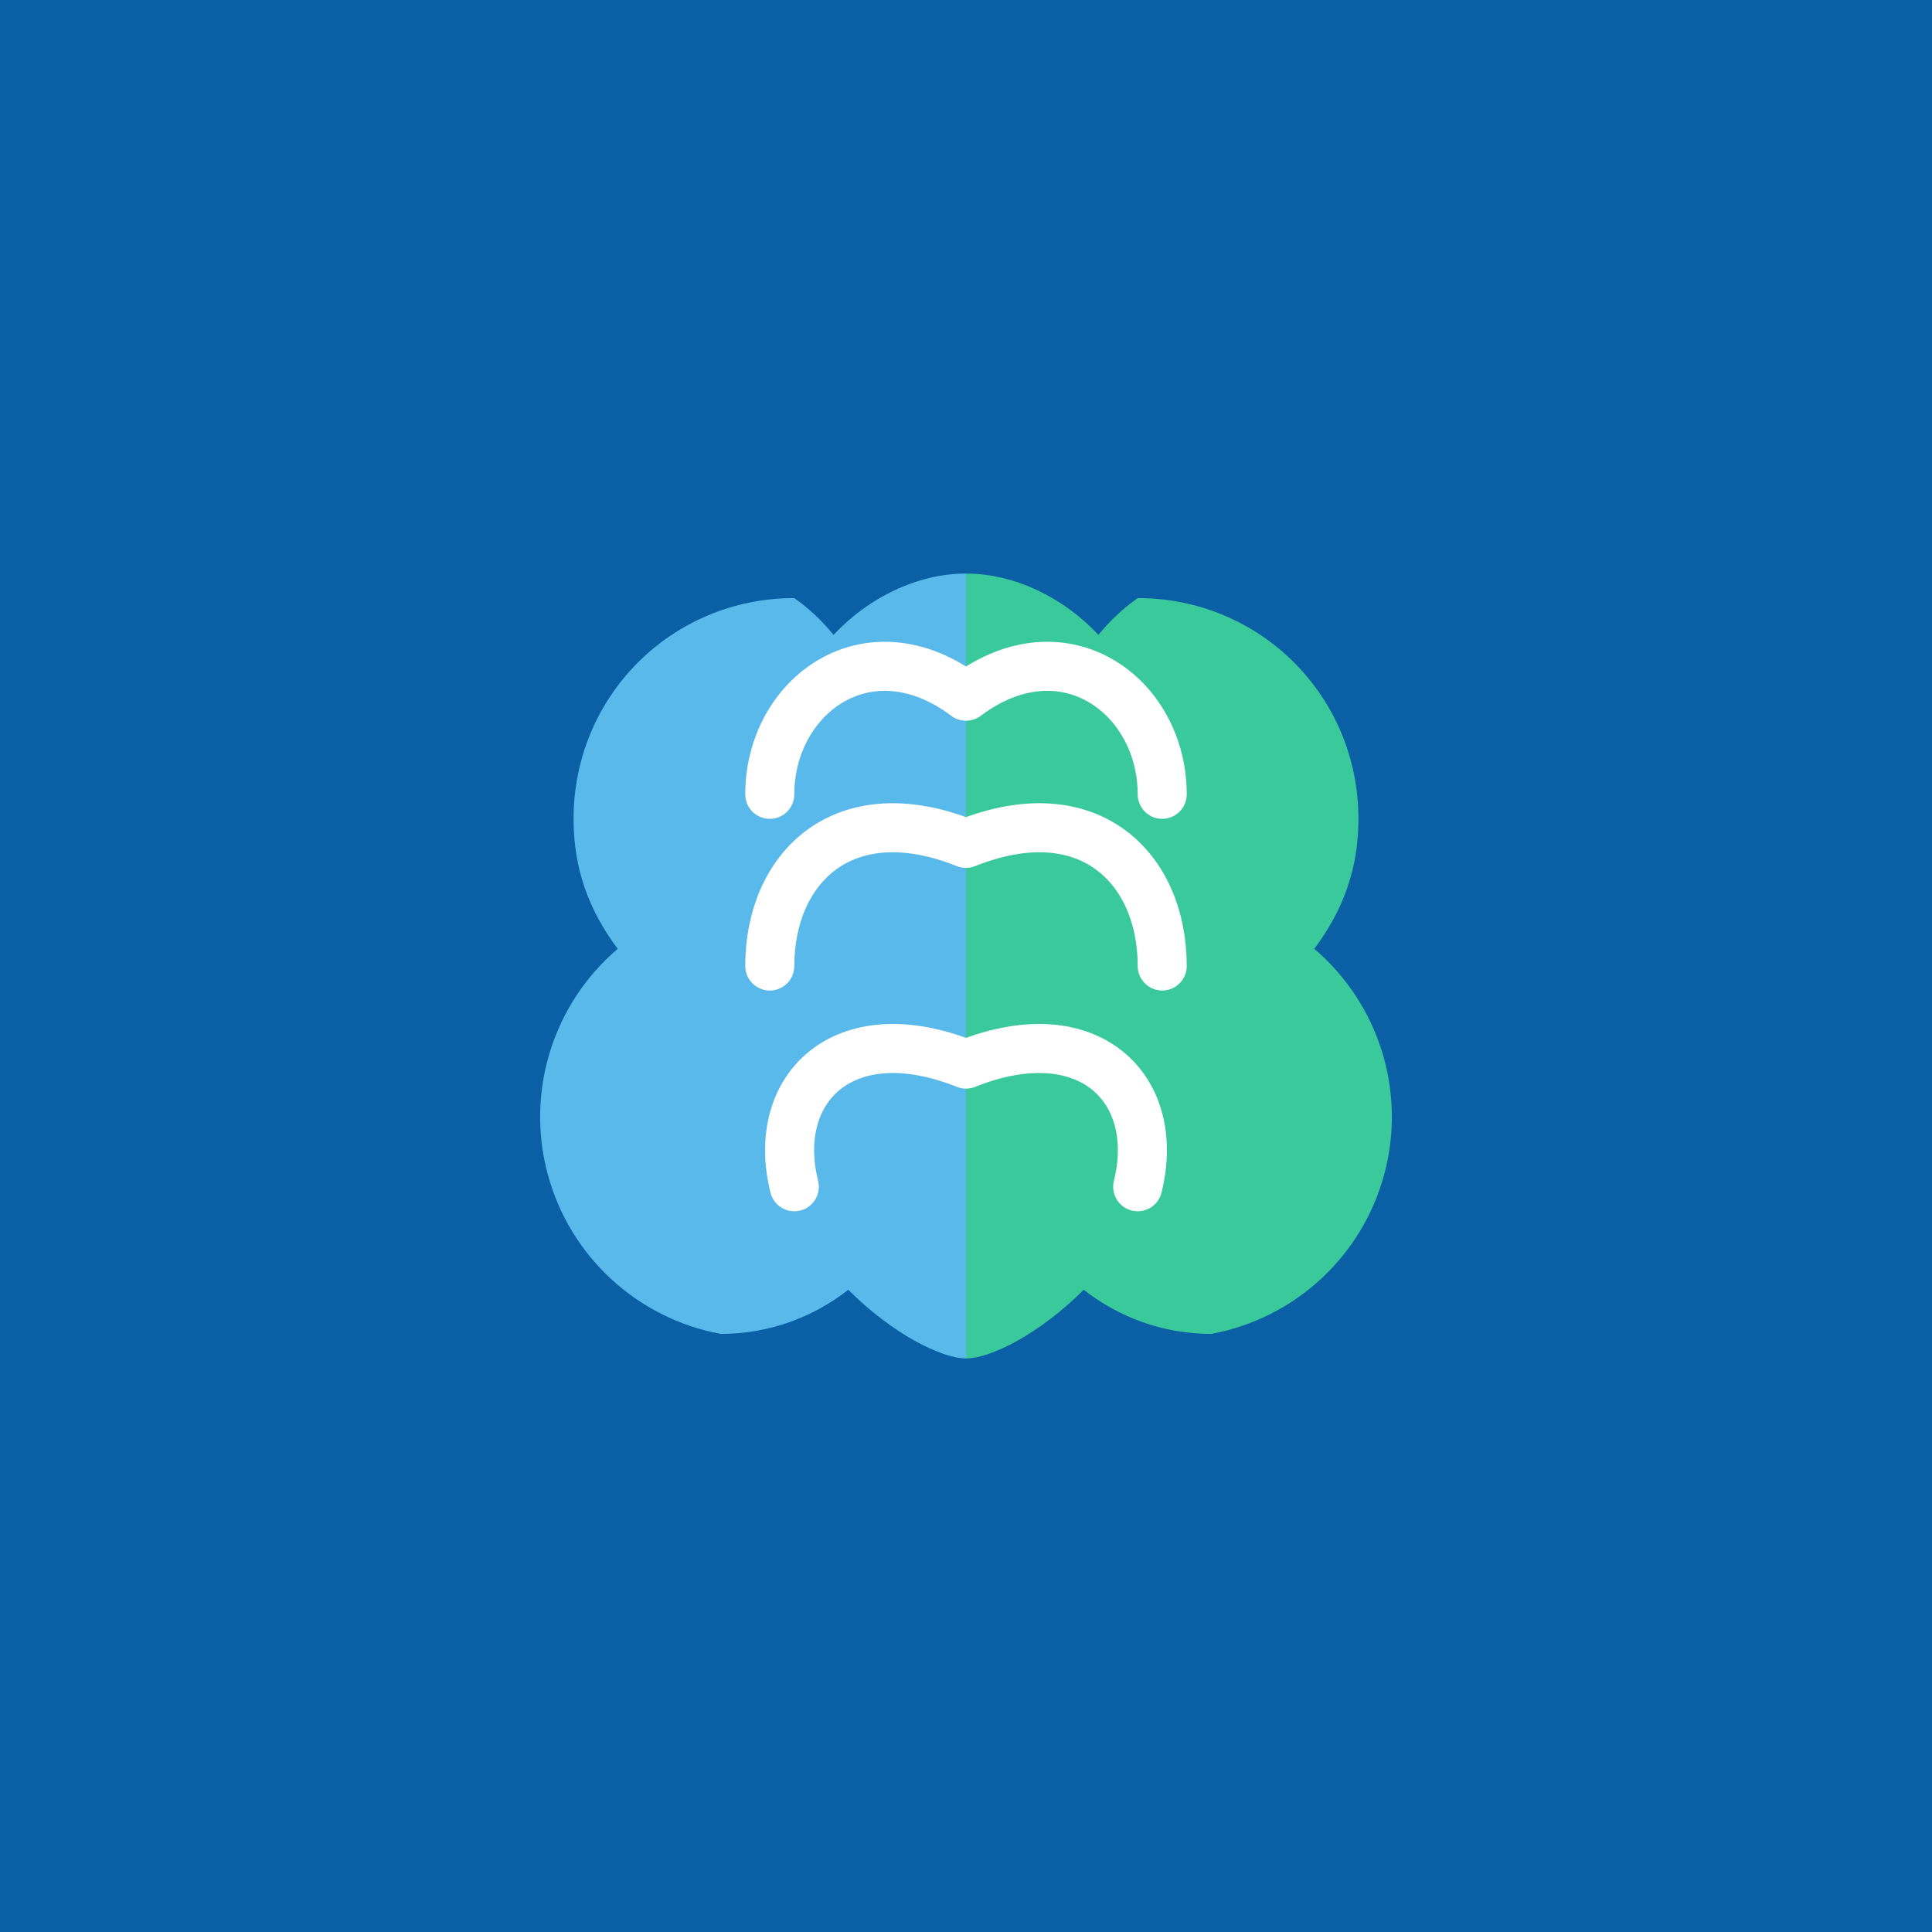
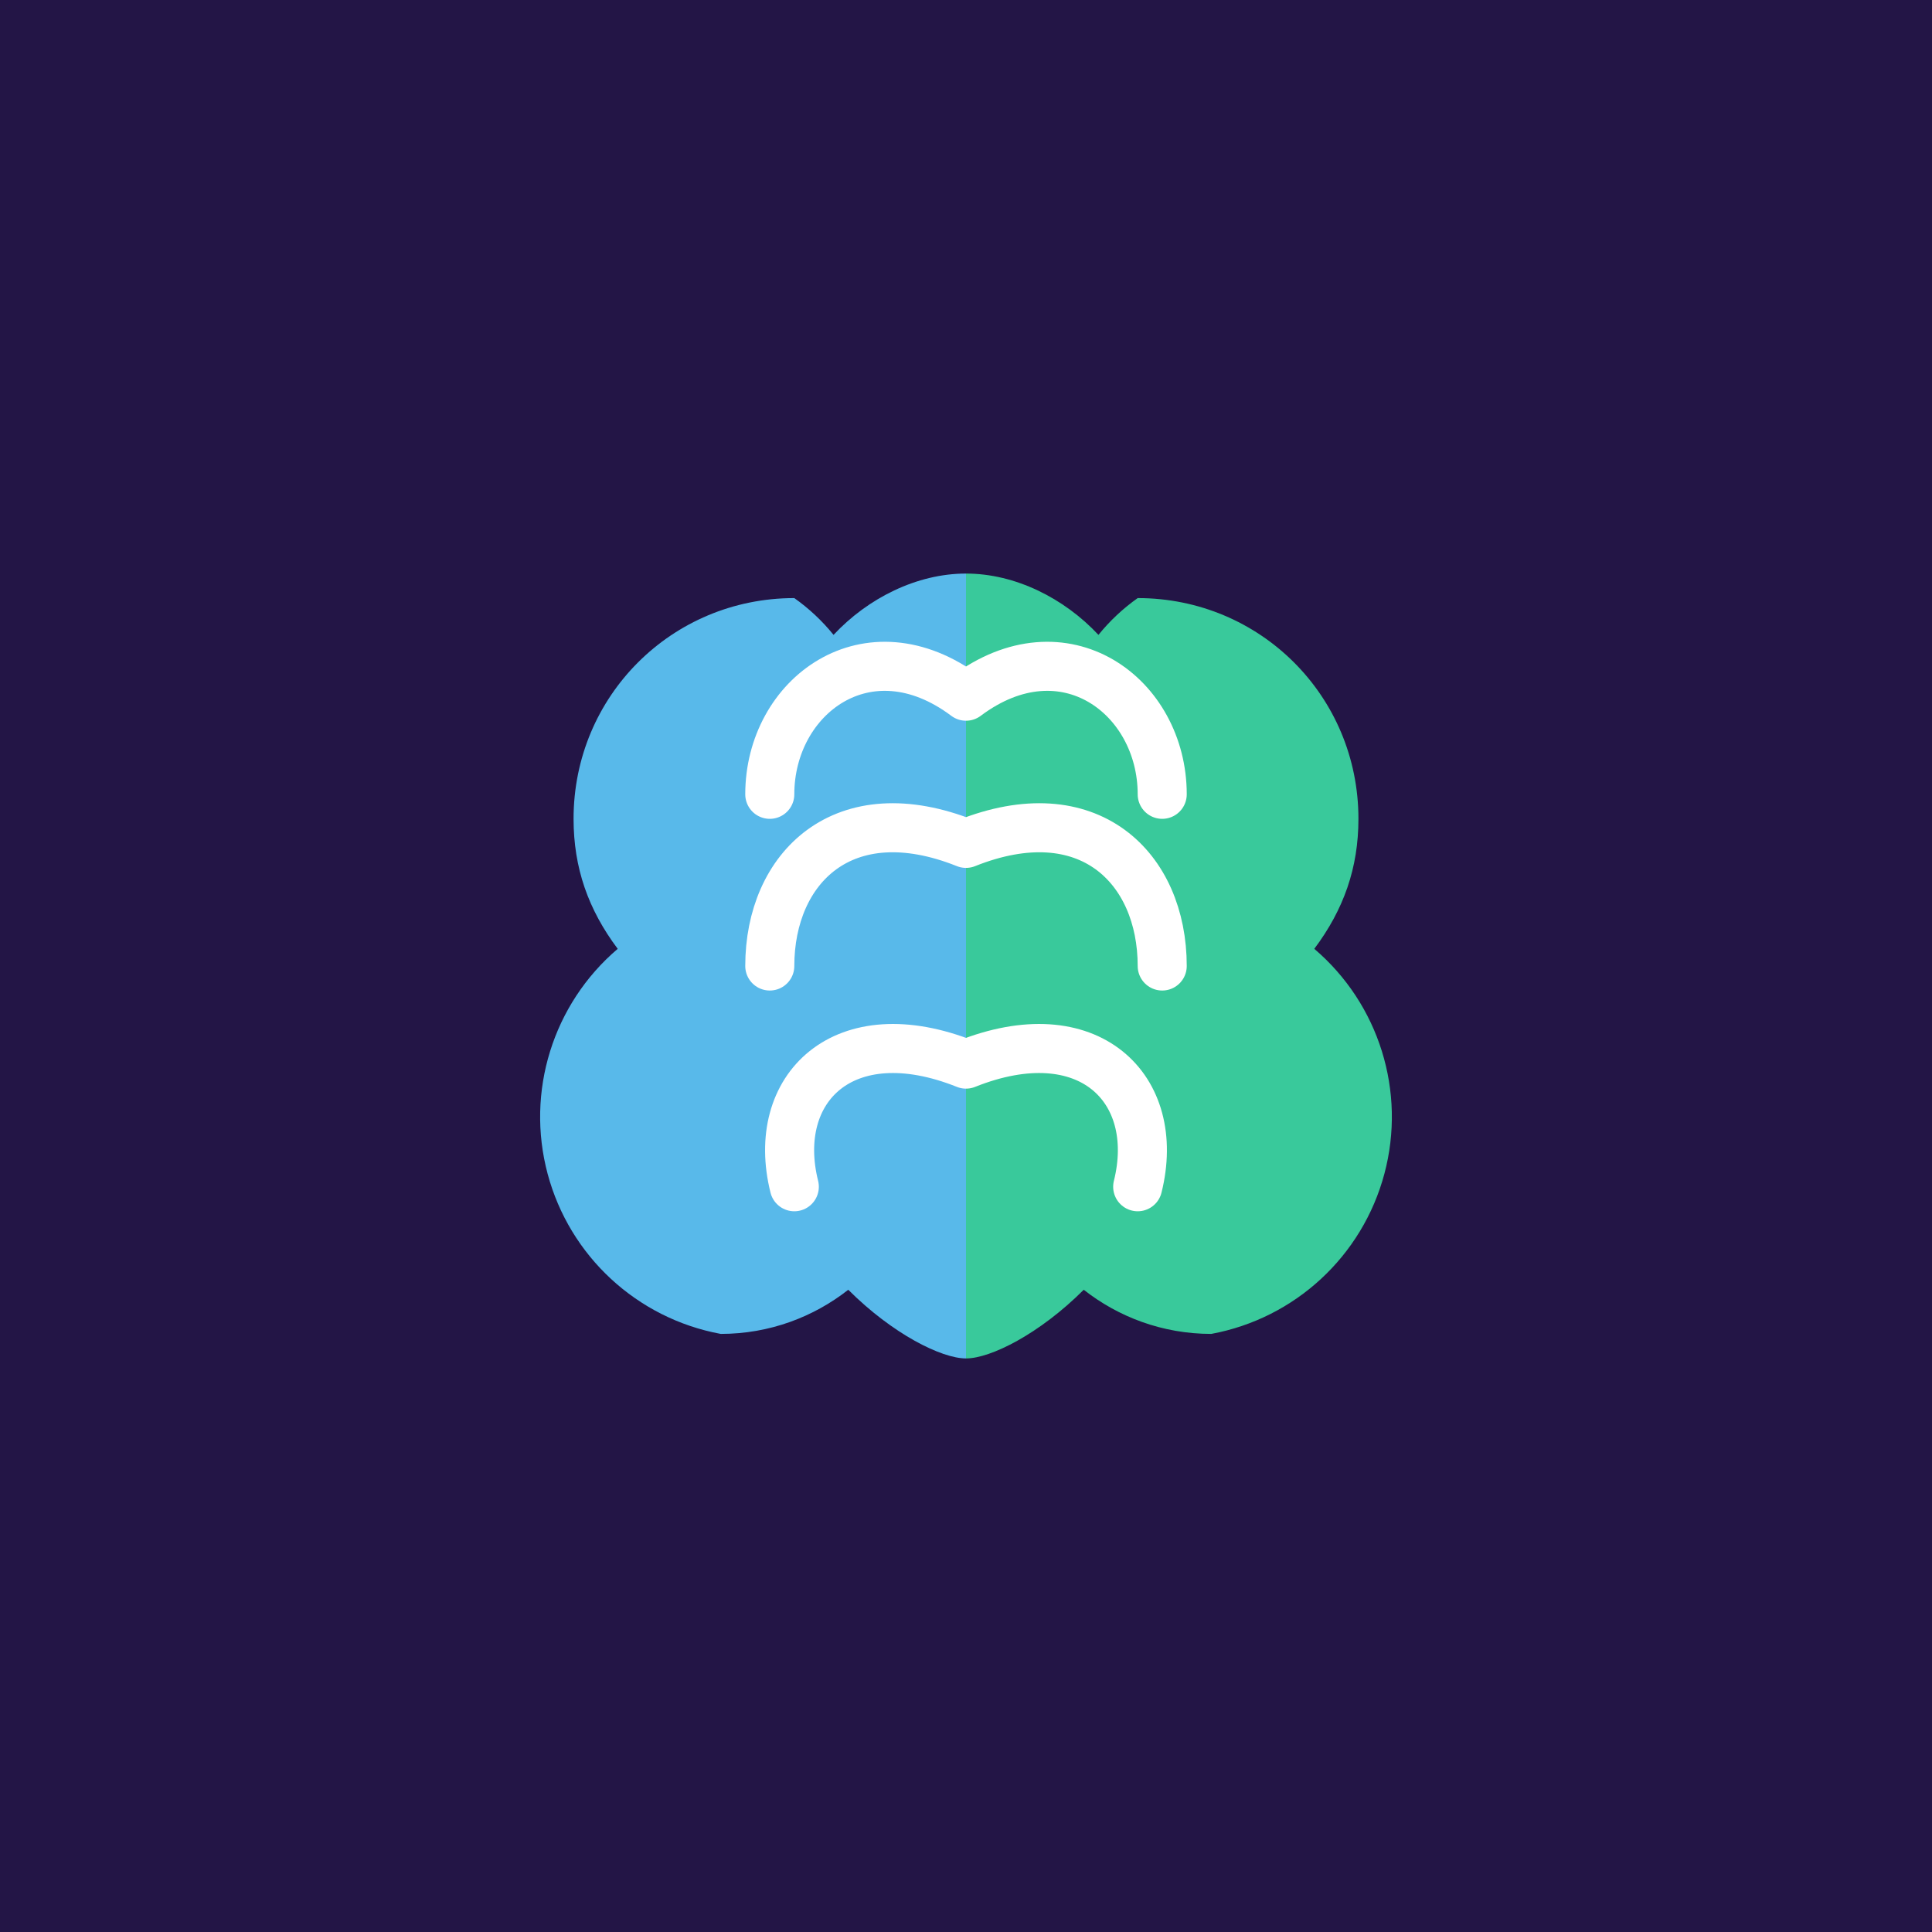
<svg xmlns="http://www.w3.org/2000/svg" viewBox="0 0 512 512" fill="none">
-   <rect width="512" height="512" fill="#0B5FA5" />
+   <rect width="512" height="512" fill="#231546" />
  <g transform="translate(100 100) scale(6.5)">
    <path d="M17 9c-5 0-9 4-9 9 0 2 .6 3.7 1.8 5.3A9 9 0 0 0 14 39c2 0 3.8-.7 5.2-1.8C21 39 23 40 24 40V8c-2 0-4 1-5.4 2.5A8 8 0 0 0 17 9Z" fill="#58b9ea" />
    <path d="M31 9c5 0 9 4 9 9 0 2-.6 3.7-1.8 5.3A9 9 0 0 1 34 39c-2 0-3.8-.7-5.2-1.8C27 39 25 40 24 40V8c2 0 4 1 5.4 2.5A8 8 0 0 1 31 9Z" fill="#39c99b" />
    <path d="M24 13c-4-3-8 0-8 4m8 2c-5-2-8 1-8 5m8 4c-5-2-8 1-7 5m7-20c4-3 8 0 8 4m-8 2c5-2 8 1 8 5m-8 4c5-2 8 1 7 5" stroke="#fff" stroke-width="2" stroke-linecap="round" />
  </g>
</svg>
